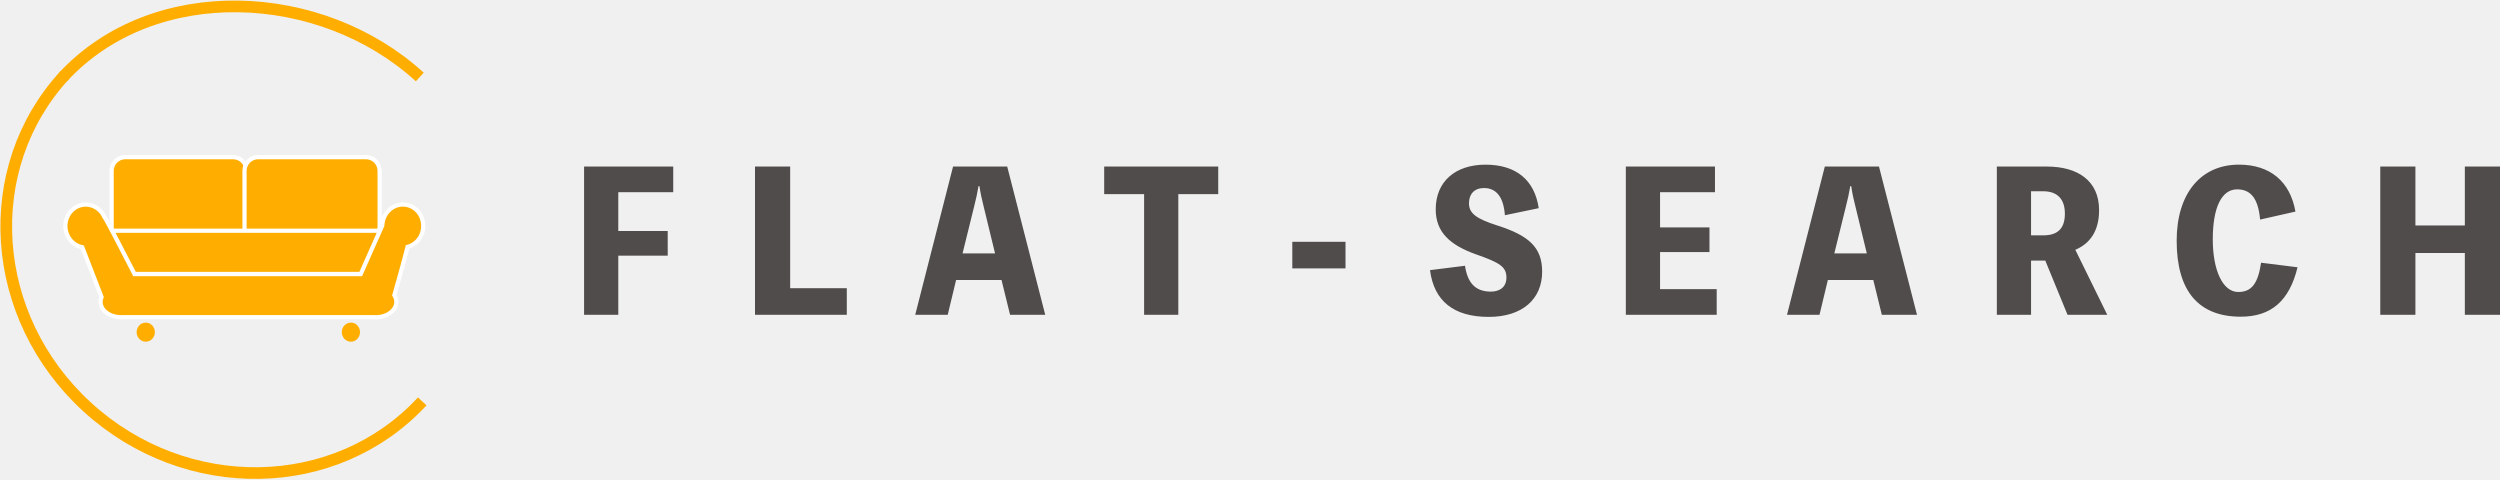
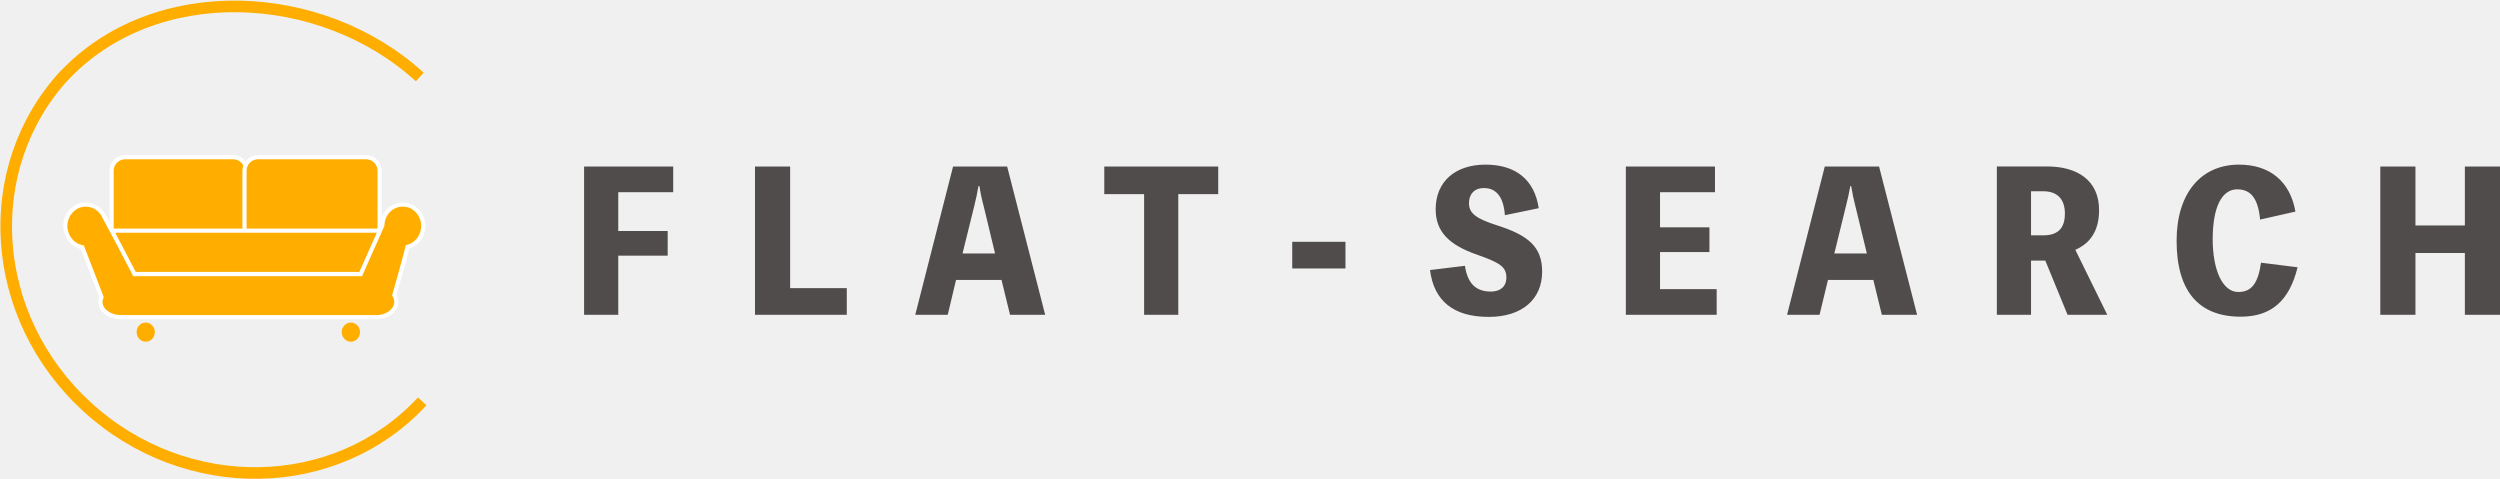
- <svg xmlns="http://www.w3.org/2000/svg" version="1.1" id="Layer_1" x="0px" y="0px" width="234.771px" height="44.984px" viewBox="8.578 9.438 234.771 44.984" enable-background="new 8.578 9.438 234.771 44.984" xml:space="preserve">
-   <path fill="#514C4C" d="M71.799,27.488v-2.409h-8.371V39h3.213v-5.551h4.641v-2.32h-4.641v-3.641H71.799z M82.781,36.502V25.079  h-3.302V39H88.1v-2.498H82.781z M103.164,25.079h-5.086L94.525,39h3.052l0.786-3.266h4.266L103.432,39h3.302L103.164,25.079z   M102.021,33.235H98.97l1.088-4.409c0.161-0.625,0.304-1.267,0.411-1.91h0.089c0.089,0.643,0.232,1.285,0.393,1.91L102.021,33.235z   M122.98,25.079h-10.709v2.588h3.748V39h3.213V27.667h3.748V25.079z M134.933,32.146h-4.997v2.498h4.997V32.146z" />
-   <path fill="#514C4C" d="M142.868,34.806c0.374,2.909,2.231,4.391,5.515,4.391c3.142,0,5.016-1.659,5.016-4.248  c0-2.284-1.25-3.391-4.213-4.337c-1.998-0.643-2.658-1.142-2.658-2.088c0-0.857,0.499-1.428,1.41-1.428  c1.178,0,1.838,0.875,1.963,2.552l3.177-0.66c-0.393-2.659-2.142-4.087-4.997-4.087c-2.82,0-4.677,1.571-4.677,4.194  c0,2.124,1.303,3.355,3.837,4.248c2.195,0.768,2.803,1.16,2.803,2.16c0,0.893-0.625,1.32-1.464,1.32  c-1.481,0-2.195-0.856-2.427-2.428L142.868,34.806z M164.471,36.59V33.11h4.641v-2.32h-4.641v-3.302h5.158v-2.409h-8.371V39h8.532  v-2.41H164.471z M185.03,25.079h-5.087L176.392,39h3.052l0.785-3.266h4.266L185.298,39h3.302L185.03,25.079z M183.888,33.235h-3.052  l1.088-4.409c0.161-0.625,0.305-1.267,0.411-1.91h0.089c0.09,0.643,0.232,1.285,0.393,1.91L183.888,33.235z M206.467,39  l-2.998-6.104c1.375-0.59,2.231-1.75,2.231-3.731c0-2.784-2.035-4.087-4.908-4.087h-4.694V39h3.213v-5.087h1.338L202.737,39H206.467  z M199.311,27.399h1.143c1.267,0,2.034,0.678,2.034,2.106c0,1.481-0.768,2.035-2.034,2.035h-1.143V27.399z M220.911,34.109  c-0.286,1.963-0.893,2.749-2.142,2.749c-1.464,0-2.393-2.053-2.393-4.944c0-3.016,0.84-4.694,2.285-4.694  c1.303,0,1.981,0.875,2.16,2.838l3.319-0.75c-0.5-2.838-2.392-4.409-5.301-4.409c-3.605,0-5.854,2.731-5.854,7.139  c0,4.73,2.053,7.14,6.016,7.14c2.855,0,4.568-1.481,5.336-4.641L220.911,34.109z M240.047,25.079v5.533h-4.641v-5.533h-3.301V39  h3.301v-5.801h4.641V39h3.303V25.079H240.047z" />
-   <path fill="none" stroke="#FFAE00" stroke-width="1.095" d="M48,16.668C38.737,8.2,23.019,7.463,14.498,16.67" />
-   <path fill="none" stroke="#FFAE00" stroke-width="1.095" d="M48.23,47.131c-8.11,8.764-22.194,9.002-31.457,0.534  c-9.264-8.468-10.199-22.437-2.089-31.199" />
-   <path fill="#FFAE00" stroke="#FFFFFF" stroke-width="0.395" d="M20.343,24.197h10.126c0.708,0,1.282,0.574,1.282,1.282v5.288  c0,0.708-0.574,1.283-1.282,1.283H20.343c-0.708,0-1.282-0.574-1.282-1.283v-5.288C19.061,24.771,19.635,24.197,20.343,24.197z" />
-   <path fill="#FFAE00" stroke="#FFFFFF" stroke-width="0.395" d="M32.821,24.197h10.126c0.708,0,1.282,0.574,1.282,1.282v5.288  c0,0.708-0.574,1.283-1.282,1.283H32.821c-0.708,0-1.282-0.574-1.282-1.283v-5.288C31.539,24.771,32.113,24.197,32.821,24.197z" />
-   <path fill="#FFAE00" d="M41.53,41.526c0.473,0,0.857-0.401,0.857-0.897c0-0.495-0.384-0.896-0.857-0.896s-0.856,0.401-0.856,0.896  C40.674,41.125,41.057,41.526,41.53,41.526z" />
-   <path fill="#FFAE00" d="M22.265,41.526c0.473,0,0.857-0.401,0.857-0.897c0-0.495-0.384-0.896-0.857-0.896s-0.856,0.401-0.856,0.896  C21.408,41.125,21.792,41.526,22.265,41.526z" />
-   <path fill="#FFAE00" stroke="#FFFFFF" stroke-width="0.395" d="M19.227,31.105H44.55v4.061H19.227V31.105z" />
-   <path fill="#FFAE00" stroke="#FFFFFF" stroke-width="0.395" d="M46.853,32.625c0.58-0.15,1.088-0.582,1.33-1.209  c0.4-1.037-0.072-2.213-1.055-2.627c-0.984-0.416-2.105,0.088-2.508,1.123c-0.088,0.227-0.133,0.461-0.141,0.691  c-0.006,0.021-0.012,0.033-0.012,0.033L42.45,35.18H21.214c-0.924-1.797-2.309-4.483-2.705-5.172  c-0.039-0.066-0.08-0.129-0.127-0.186c-0.432-0.971-1.516-1.43-2.467-1.029c-0.984,0.416-1.457,1.592-1.055,2.627  c0.258,0.67,0.816,1.116,1.445,1.237l1.809,4.674c-0.062,0.143-0.096,0.293-0.096,0.451c0,0.758,0.775,1.383,1.764,1.443h0.055  l0.102,0.002l0.102-0.002h23.662l0.174,0.006c1.062,0,1.922-0.648,1.922-1.445c0-0.225-0.066-0.436-0.188-0.625  C45.991,35.816,46.589,33.688,46.853,32.625z" />
+ <svg xmlns="http://www.w3.org/2000/svg" width="234.77" height="44.98" viewBox="8.58 9.44 234.77 44.98">
+   <path fill="#514C4C" d="M71.8 27.49v-2.41h-8.37V39h3.21v-5.55h4.64v-2.32h-4.64v-3.64h5.16zm10.98 9.01V25.08h-3.3V39h8.62v-2.5h-5.32zm20.38-11.42h-5.08L94.53 39h3.05l.78-3.27h4.27l.8 3.27h3.3l-3.57-13.92zm-1.14 8.16h-3.05l1.09-4.41c.16-.63.3-1.27.4-1.91h.1c.09.64.23 1.28.4 1.9l1.06 4.41zm20.96-8.16h-10.7v2.59h3.74V39h3.21V27.67h3.75v-2.6zm11.95 7.07h-5v2.5h5v-2.5zM142.87 34.8c.37 2.92 2.23 4.4 5.51 4.4 3.14 0 5.02-1.66 5.02-4.25 0-2.29-1.25-3.4-4.21-4.34-2-.64-2.66-1.14-2.66-2.09 0-.85.5-1.42 1.4-1.42 1.19 0 1.85.87 1.97 2.55l3.18-.66c-.4-2.66-2.14-4.09-5-4.09-2.82 0-4.68 1.57-4.68 4.2 0 2.12 1.3 3.35 3.84 4.24 2.2.77 2.8 1.16 2.8 2.16 0 .9-.62 1.32-1.46 1.32-1.48 0-2.2-.85-2.43-2.42l-3.28.4zm21.6 1.79v-3.48h4.64v-2.32h-4.64v-3.3h5.16v-2.41h-8.37V39h8.53v-2.41h-5.32zm20.56-11.51h-5.09L176.4 39h3.05l.79-3.27h4.26l.8 3.27h3.31l-3.57-13.92zm-1.14 8.16h-3.05l1.08-4.41c.17-.63.3-1.27.42-1.91h.08c.1.64.24 1.28.4 1.9l1.07 4.41zM206.47 39l-3-6.1c1.37-.6 2.23-1.75 2.23-3.73 0-2.79-2.03-4.1-4.9-4.1h-4.7V39h3.21v-5.09h1.34l2.09 5.09h3.73zm-7.16-11.6h1.14c1.27 0 2.04.68 2.04 2.1 0 1.49-.77 2.04-2.04 2.04h-1.14V27.4zm21.6 6.7c-.28 1.97-.9 2.76-2.14 2.76-1.47 0-2.4-2.05-2.4-4.95 0-3.01.85-4.69 2.3-4.69 1.3 0 1.97.88 2.15 2.84l3.32-.75c-.5-2.84-2.4-4.41-5.3-4.41-3.6 0-5.86 2.73-5.86 7.14 0 4.73 2.06 7.14 6.02 7.14 2.86 0 4.57-1.48 5.34-4.64l-3.43-.43zm19.14-9.02v5.53h-4.64v-5.53h-3.3V39h3.3v-5.8h4.64V39h3.3V25.08h-3.3z" />
+   <path fill="none" stroke="#FFAE00" stroke-width="1.09" d="M48 16.67c-9.26-8.47-24.98-9.2-33.5 0M48.23 47.13c-8.11 8.76-22.2 9-31.46.53-9.26-8.46-10.2-22.43-2.09-31.2" />
+   <path fill="#FFAE00" stroke="#FFF" stroke-width=".39" d="M20.34 24.2h10.13c.7 0 1.28.57 1.28 1.28v5.29c0 .7-.57 1.28-1.28 1.28H20.34c-.7 0-1.28-.57-1.28-1.28v-5.3c0-.7.58-1.27 1.28-1.27z" />
+   <path fill="#FFAE00" stroke="#FFF" stroke-width=".39" d="M32.82 24.2h10.13c.7 0 1.28.57 1.28 1.28v5.29c0 .7-.57 1.28-1.28 1.28H32.82c-.7 0-1.28-.57-1.28-1.28v-5.3c0-.7.57-1.27 1.28-1.27z" />
+   <path fill="#FFAE00" d="M41.53 41.53c.47 0 .86-.4.86-.9s-.39-.9-.86-.9-.86.4-.86.9.39.9.86.9zM22.27 41.53c.47 0 .85-.4.85-.9s-.38-.9-.86-.9-.85.4-.85.9.38.9.86.9z" />
+   <path fill="#FFAE00" stroke="#FFF" stroke-width=".39" d="M19.23 31.1h25.32v4.07H19.23V31.1z" />
+   <path fill="#FFAE00" stroke="#FFF" stroke-width=".39" d="M46.85 32.63a1.96 1.96 0 0 0 1.33-1.21 2.05 2.05 0 0 0-1.05-2.63 1.9 1.9 0 0 0-2.51 1.12c-.09.23-.13.46-.14.7l-.01.03-2.02 4.54H21.21a242.7 242.7 0 0 0-2.83-5.36 1.9 1.9 0 0 0-2.46-1.03 2.05 2.05 0 0 0-1.06 2.63c.26.67.82 1.12 1.45 1.24l1.8 4.67c-.06.14-.1.3-.1.45 0 .76.78 1.38 1.77 1.44H43.7l.18.01c1.06 0 1.92-.65 1.92-1.44 0-.23-.07-.44-.19-.63.38-1.34.98-3.47 1.24-4.53z" />
</svg>
